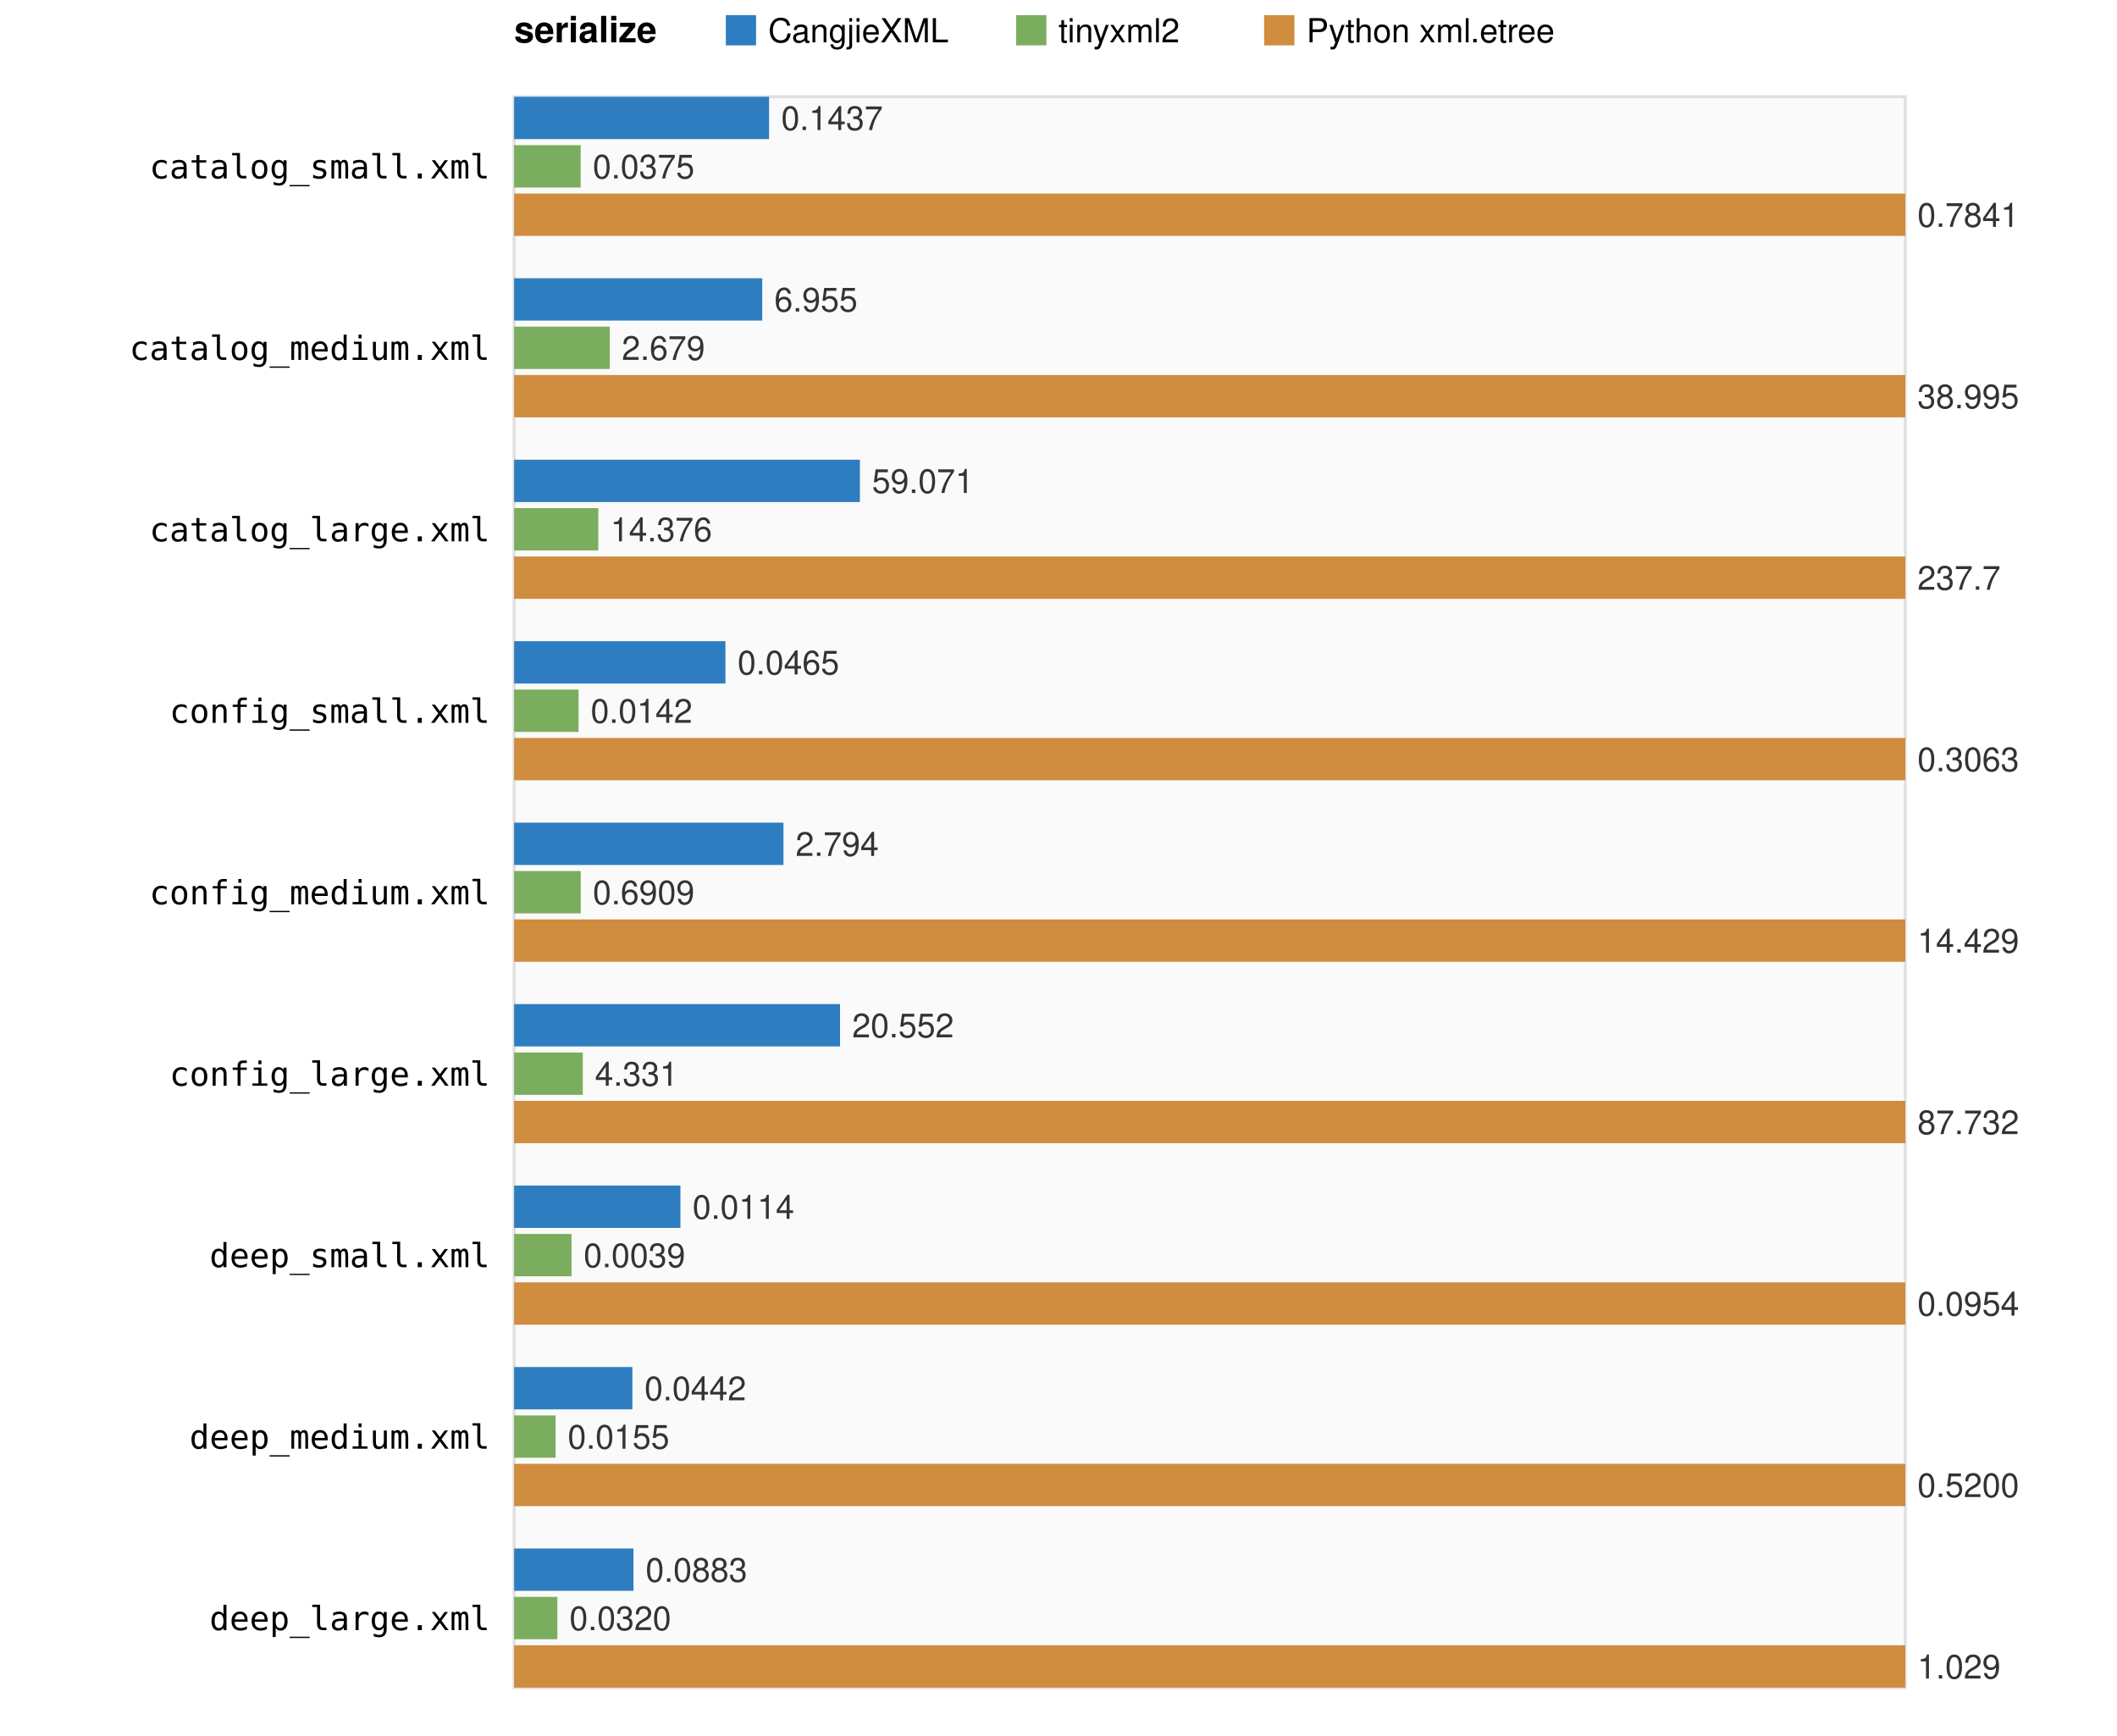
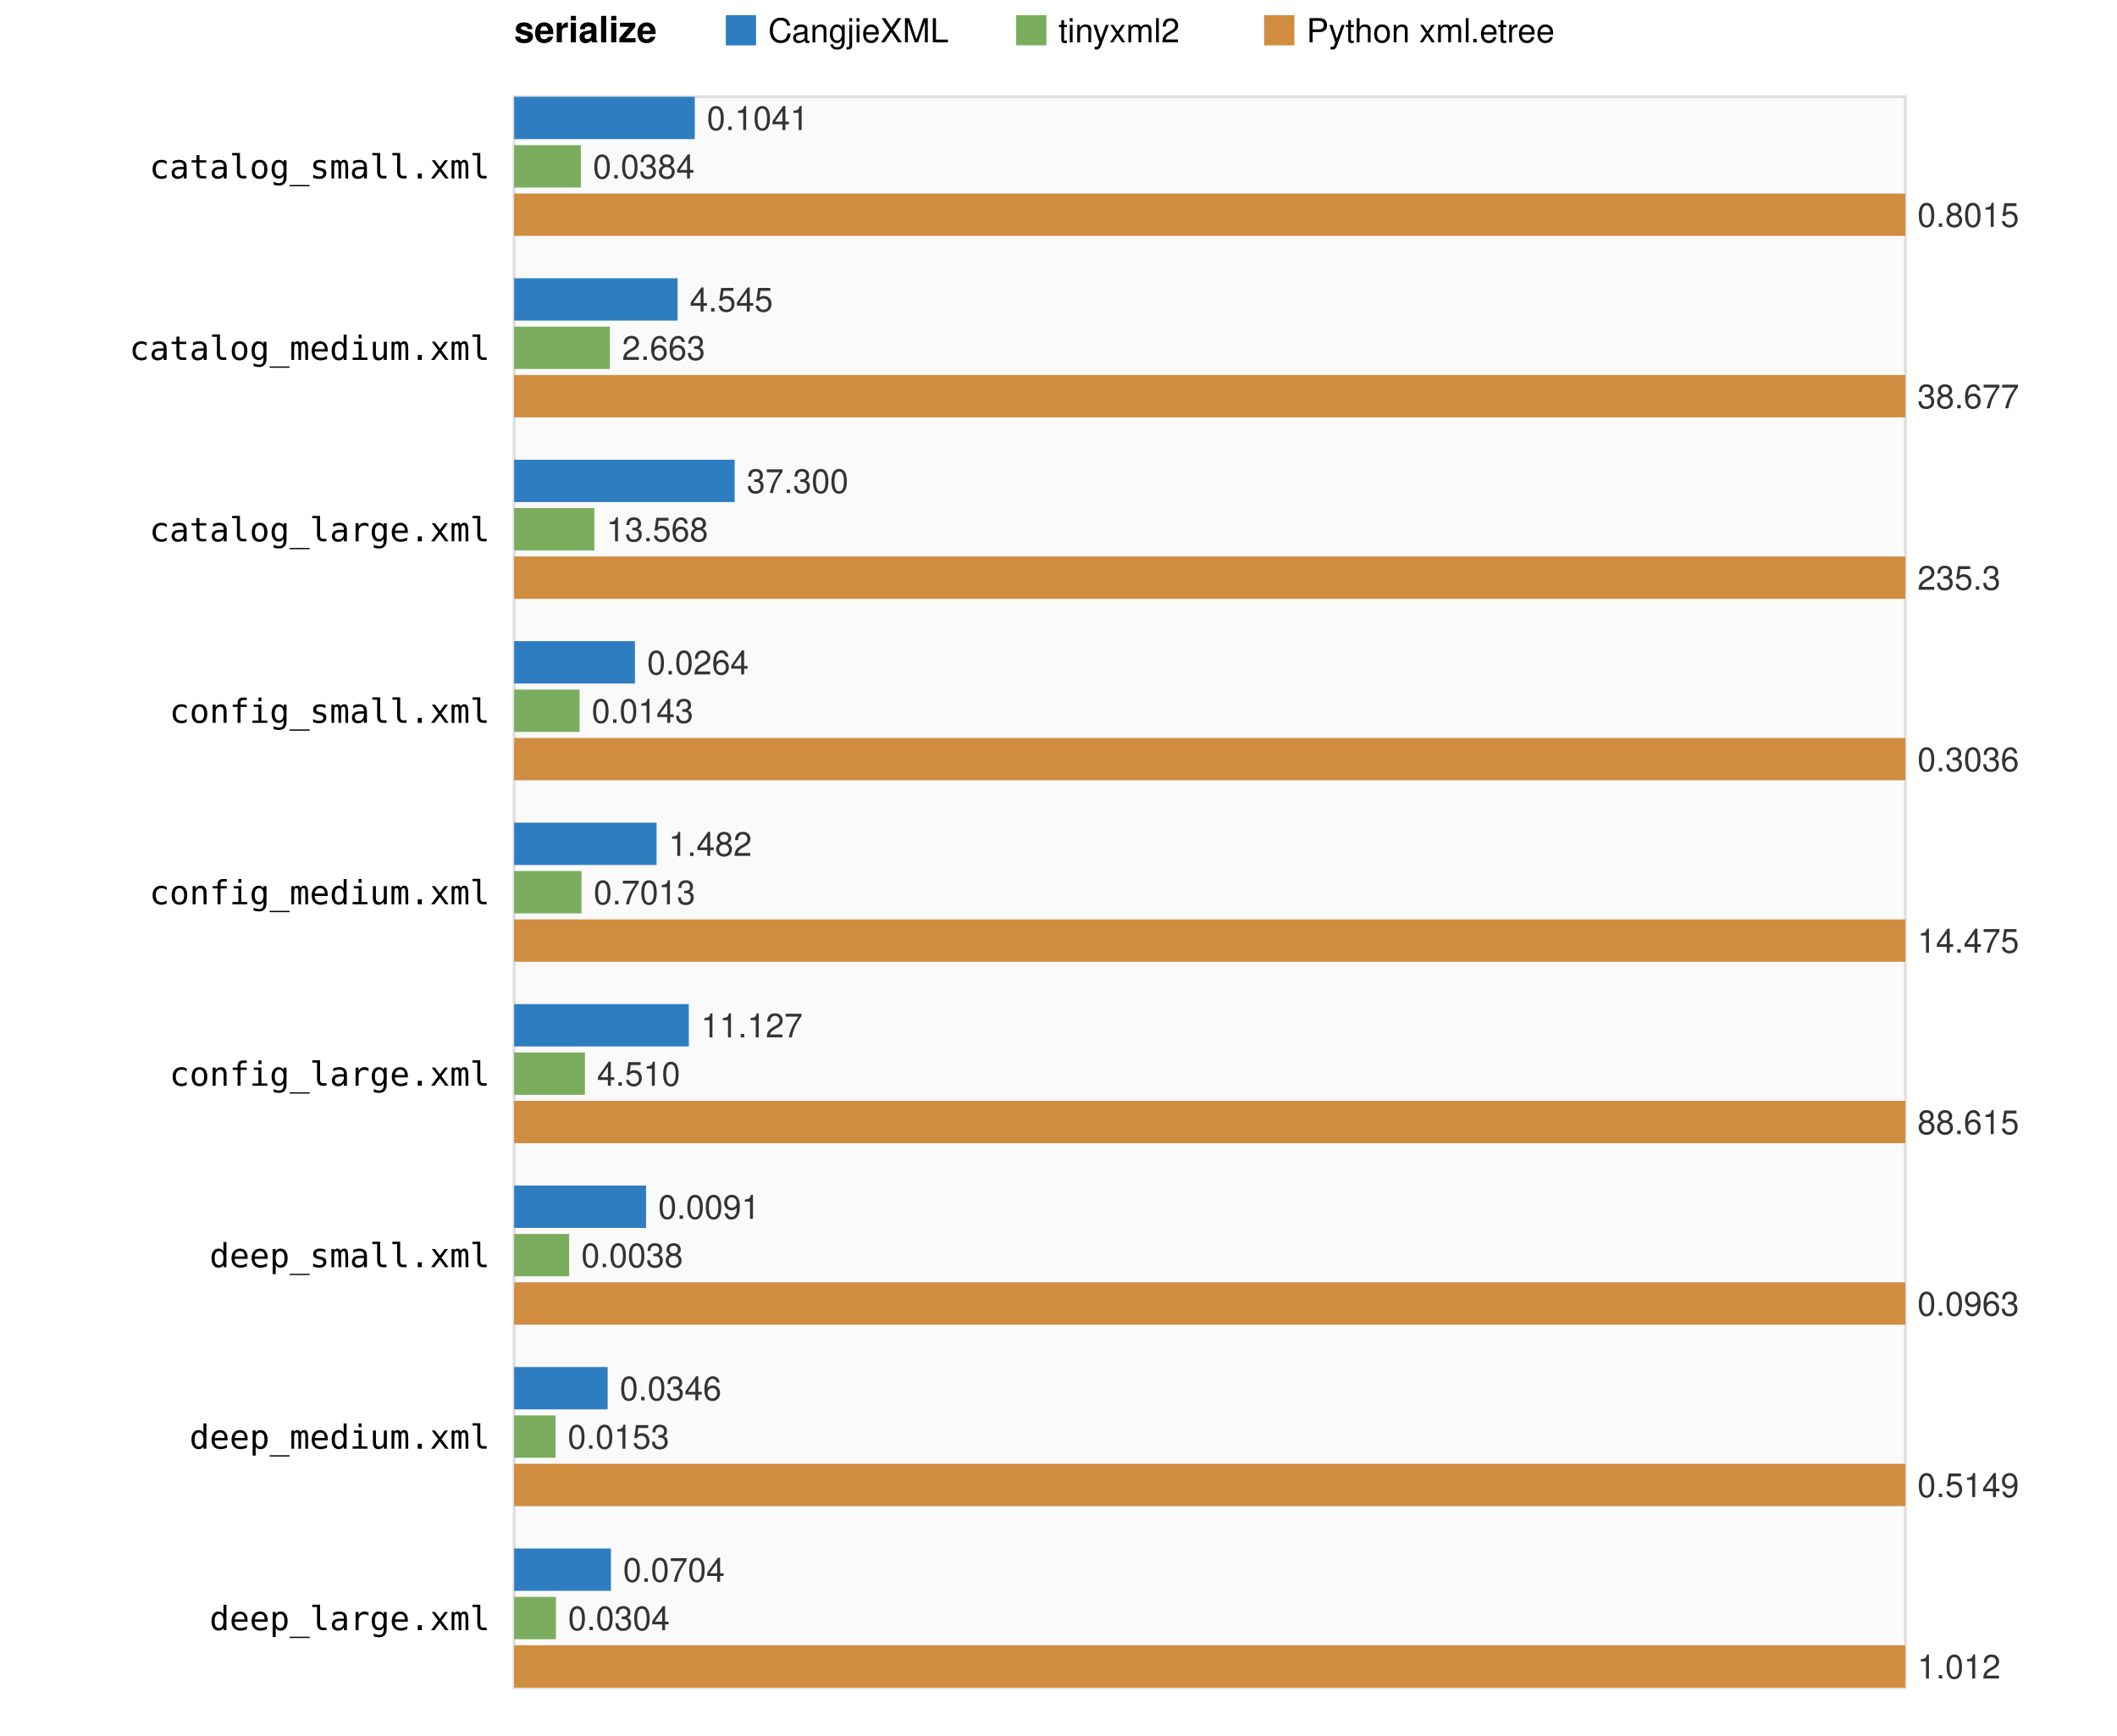
<svg xmlns="http://www.w3.org/2000/svg" viewBox="0 0 700 574" role="img" aria-label="serialize" font-family="-apple-system,Segoe UI,Helvetica,Arial,sans-serif" font-size="11">
  <text x="170" y="14" font-size="12" font-weight="600">serialize</text>
  <rect x="240" y="5" width="10" height="10" fill="#2F7DC1" />
  <text x="254" y="14">CangjieXML</text>
  <rect x="336" y="5" width="10" height="10" fill="#7AAE5E" />
  <text x="350" y="14">tinyxml2</text>
  <rect x="418" y="5" width="10" height="10" fill="#D08C3F" />
  <text x="432" y="14">Python xml.etree</text>
  <rect x="170" y="32" width="460" height="526" fill="#fafafa" stroke="#e0e0e0" />
  <text x="162" y="59.0" text-anchor="end" font-family="ui-monospace,Menlo,Consolas,monospace">catalog_small.xml</text>
-   <rect x="170" y="32" width="84.30" height="14" fill="#2F7DC1" />
-   <text x="258.30" y="43" fill="#333">0.1437</text>
-   <rect x="170" y="48" width="22.00" height="14" fill="#7AAE5E" />
-   <text x="196.00" y="59" fill="#333">0.0375</text>
+   <rect x="170" y="32" width="59.73" height="14" fill="#2F7DC1" />
+   <text x="233.73" y="43" fill="#333">0.1041</text>
+   <rect x="170" y="48" width="22.06" height="14" fill="#7AAE5E" />
+   <text x="196.06" y="59" fill="#333">0.0384</text>
  <rect x="170" y="64" width="460.00" height="14" fill="#D08C3F" />
-   <text x="634.00" y="75" fill="#333">0.7841</text>
+   <text x="634.00" y="75" fill="#333">0.8015</text>
  <text x="162" y="119.0" text-anchor="end" font-family="ui-monospace,Menlo,Consolas,monospace">catalog_medium.xml</text>
-   <rect x="170" y="92" width="82.04" height="14" fill="#2F7DC1" />
-   <text x="256.04" y="103" fill="#333">6.955</text>
-   <rect x="170" y="108" width="31.60" height="14" fill="#7AAE5E" />
-   <text x="205.60" y="119" fill="#333">2.679</text>
+   <rect x="170" y="92" width="54.06" height="14" fill="#2F7DC1" />
+   <text x="228.06" y="103" fill="#333">4.545</text>
+   <rect x="170" y="108" width="31.67" height="14" fill="#7AAE5E" />
+   <text x="205.67" y="119" fill="#333">2.663</text>
  <rect x="170" y="124" width="460.00" height="14" fill="#D08C3F" />
-   <text x="634.00" y="135" fill="#333">38.995</text>
+   <text x="634.00" y="135" fill="#333">38.677</text>
  <text x="162" y="179.0" text-anchor="end" font-family="ui-monospace,Menlo,Consolas,monospace">catalog_large.xml</text>
-   <rect x="170" y="152" width="114.33" height="14" fill="#2F7DC1" />
-   <text x="288.33" y="163" fill="#333">59.071</text>
-   <rect x="170" y="168" width="27.83" height="14" fill="#7AAE5E" />
-   <text x="201.83" y="179" fill="#333">14.376</text>
+   <rect x="170" y="152" width="72.92" height="14" fill="#2F7DC1" />
+   <text x="246.92" y="163" fill="#333">37.300</text>
+   <rect x="170" y="168" width="26.52" height="14" fill="#7AAE5E" />
+   <text x="200.52" y="179" fill="#333">13.568</text>
  <rect x="170" y="184" width="460.00" height="14" fill="#D08C3F" />
-   <text x="634.00" y="195" fill="#333">237.7</text>
+   <text x="634.00" y="195" fill="#333">235.3</text>
  <text x="162" y="239.0" text-anchor="end" font-family="ui-monospace,Menlo,Consolas,monospace">config_small.xml</text>
-   <rect x="170" y="212" width="69.87" height="14" fill="#2F7DC1" />
-   <text x="243.87" y="223" fill="#333">0.0465</text>
-   <rect x="170" y="228" width="21.31" height="14" fill="#7AAE5E" />
-   <text x="195.31" y="239" fill="#333">0.0142</text>
+   <rect x="170" y="212" width="39.96" height="14" fill="#2F7DC1" />
+   <text x="213.96" y="223" fill="#333">0.0264</text>
+   <rect x="170" y="228" width="21.64" height="14" fill="#7AAE5E" />
+   <text x="195.64" y="239" fill="#333">0.0143</text>
  <rect x="170" y="244" width="460.00" height="14" fill="#D08C3F" />
-   <text x="634.00" y="255" fill="#333">0.3063</text>
+   <text x="634.00" y="255" fill="#333">0.3036</text>
  <text x="162" y="299.0" text-anchor="end" font-family="ui-monospace,Menlo,Consolas,monospace">config_medium.xml</text>
-   <rect x="170" y="272" width="89.06" height="14" fill="#2F7DC1" />
-   <text x="263.06" y="283" fill="#333">2.794</text>
-   <rect x="170" y="288" width="22.02" height="14" fill="#7AAE5E" />
-   <text x="196.02" y="299" fill="#333">0.6909</text>
+   <rect x="170" y="272" width="47.10" height="14" fill="#2F7DC1" />
+   <text x="221.10" y="283" fill="#333">1.482</text>
+   <rect x="170" y="288" width="22.29" height="14" fill="#7AAE5E" />
+   <text x="196.29" y="299" fill="#333">0.7013</text>
  <rect x="170" y="304" width="460.00" height="14" fill="#D08C3F" />
-   <text x="634.00" y="315" fill="#333">14.429</text>
+   <text x="634.00" y="315" fill="#333">14.475</text>
  <text x="162" y="359.0" text-anchor="end" font-family="ui-monospace,Menlo,Consolas,monospace">config_large.xml</text>
-   <rect x="170" y="332" width="107.76" height="14" fill="#2F7DC1" />
-   <text x="281.76" y="343" fill="#333">20.552</text>
-   <rect x="170" y="348" width="22.71" height="14" fill="#7AAE5E" />
-   <text x="196.71" y="359" fill="#333">4.331</text>
+   <rect x="170" y="332" width="57.76" height="14" fill="#2F7DC1" />
+   <text x="231.76" y="343" fill="#333">11.127</text>
+   <rect x="170" y="348" width="23.41" height="14" fill="#7AAE5E" />
+   <text x="197.41" y="359" fill="#333">4.510</text>
  <rect x="170" y="364" width="460.00" height="14" fill="#D08C3F" />
-   <text x="634.00" y="375" fill="#333">87.732</text>
+   <text x="634.00" y="375" fill="#333">88.615</text>
  <text x="162" y="419.0" text-anchor="end" font-family="ui-monospace,Menlo,Consolas,monospace">deep_small.xml</text>
-   <rect x="170" y="392" width="54.99" height="14" fill="#2F7DC1" />
-   <text x="228.99" y="403" fill="#333">0.0114</text>
-   <rect x="170" y="408" width="18.98" height="14" fill="#7AAE5E" />
-   <text x="192.98" y="419" fill="#333">0.0039</text>
+   <rect x="170" y="392" width="43.63" height="14" fill="#2F7DC1" />
+   <text x="217.63" y="403" fill="#333">0.0091</text>
+   <rect x="170" y="408" width="18.20" height="14" fill="#7AAE5E" />
+   <text x="192.20" y="419" fill="#333">0.0038</text>
  <rect x="170" y="424" width="460.00" height="14" fill="#D08C3F" />
-   <text x="634.00" y="435" fill="#333">0.0954</text>
+   <text x="634.00" y="435" fill="#333">0.0963</text>
  <text x="162" y="479.0" text-anchor="end" font-family="ui-monospace,Menlo,Consolas,monospace">deep_medium.xml</text>
-   <rect x="170" y="452" width="39.10" height="14" fill="#2F7DC1" />
-   <text x="213.10" y="463" fill="#333">0.0442</text>
-   <rect x="170" y="468" width="13.71" height="14" fill="#7AAE5E" />
-   <text x="187.71" y="479" fill="#333">0.0155</text>
+   <rect x="170" y="452" width="30.92" height="14" fill="#2F7DC1" />
+   <text x="204.92" y="463" fill="#333">0.0346</text>
+   <rect x="170" y="468" width="13.70" height="14" fill="#7AAE5E" />
+   <text x="187.70" y="479" fill="#333">0.0153</text>
  <rect x="170" y="484" width="460.00" height="14" fill="#D08C3F" />
-   <text x="634.00" y="495" fill="#333">0.5200</text>
+   <text x="634.00" y="495" fill="#333">0.5149</text>
  <text x="162" y="539.0" text-anchor="end" font-family="ui-monospace,Menlo,Consolas,monospace">deep_large.xml</text>
-   <rect x="170" y="512" width="39.47" height="14" fill="#2F7DC1" />
-   <text x="213.47" y="523" fill="#333">0.0883</text>
-   <rect x="170" y="528" width="14.29" height="14" fill="#7AAE5E" />
-   <text x="188.29" y="539" fill="#333">0.0320</text>
+   <rect x="170" y="512" width="32.01" height="14" fill="#2F7DC1" />
+   <text x="206.01" y="523" fill="#333">0.0704</text>
+   <rect x="170" y="528" width="13.83" height="14" fill="#7AAE5E" />
+   <text x="187.83" y="539" fill="#333">0.0304</text>
  <rect x="170" y="544" width="460.00" height="14" fill="#D08C3F" />
-   <text x="634.00" y="555" fill="#333">1.029</text>
+   <text x="634.00" y="555" fill="#333">1.012</text>
</svg>
